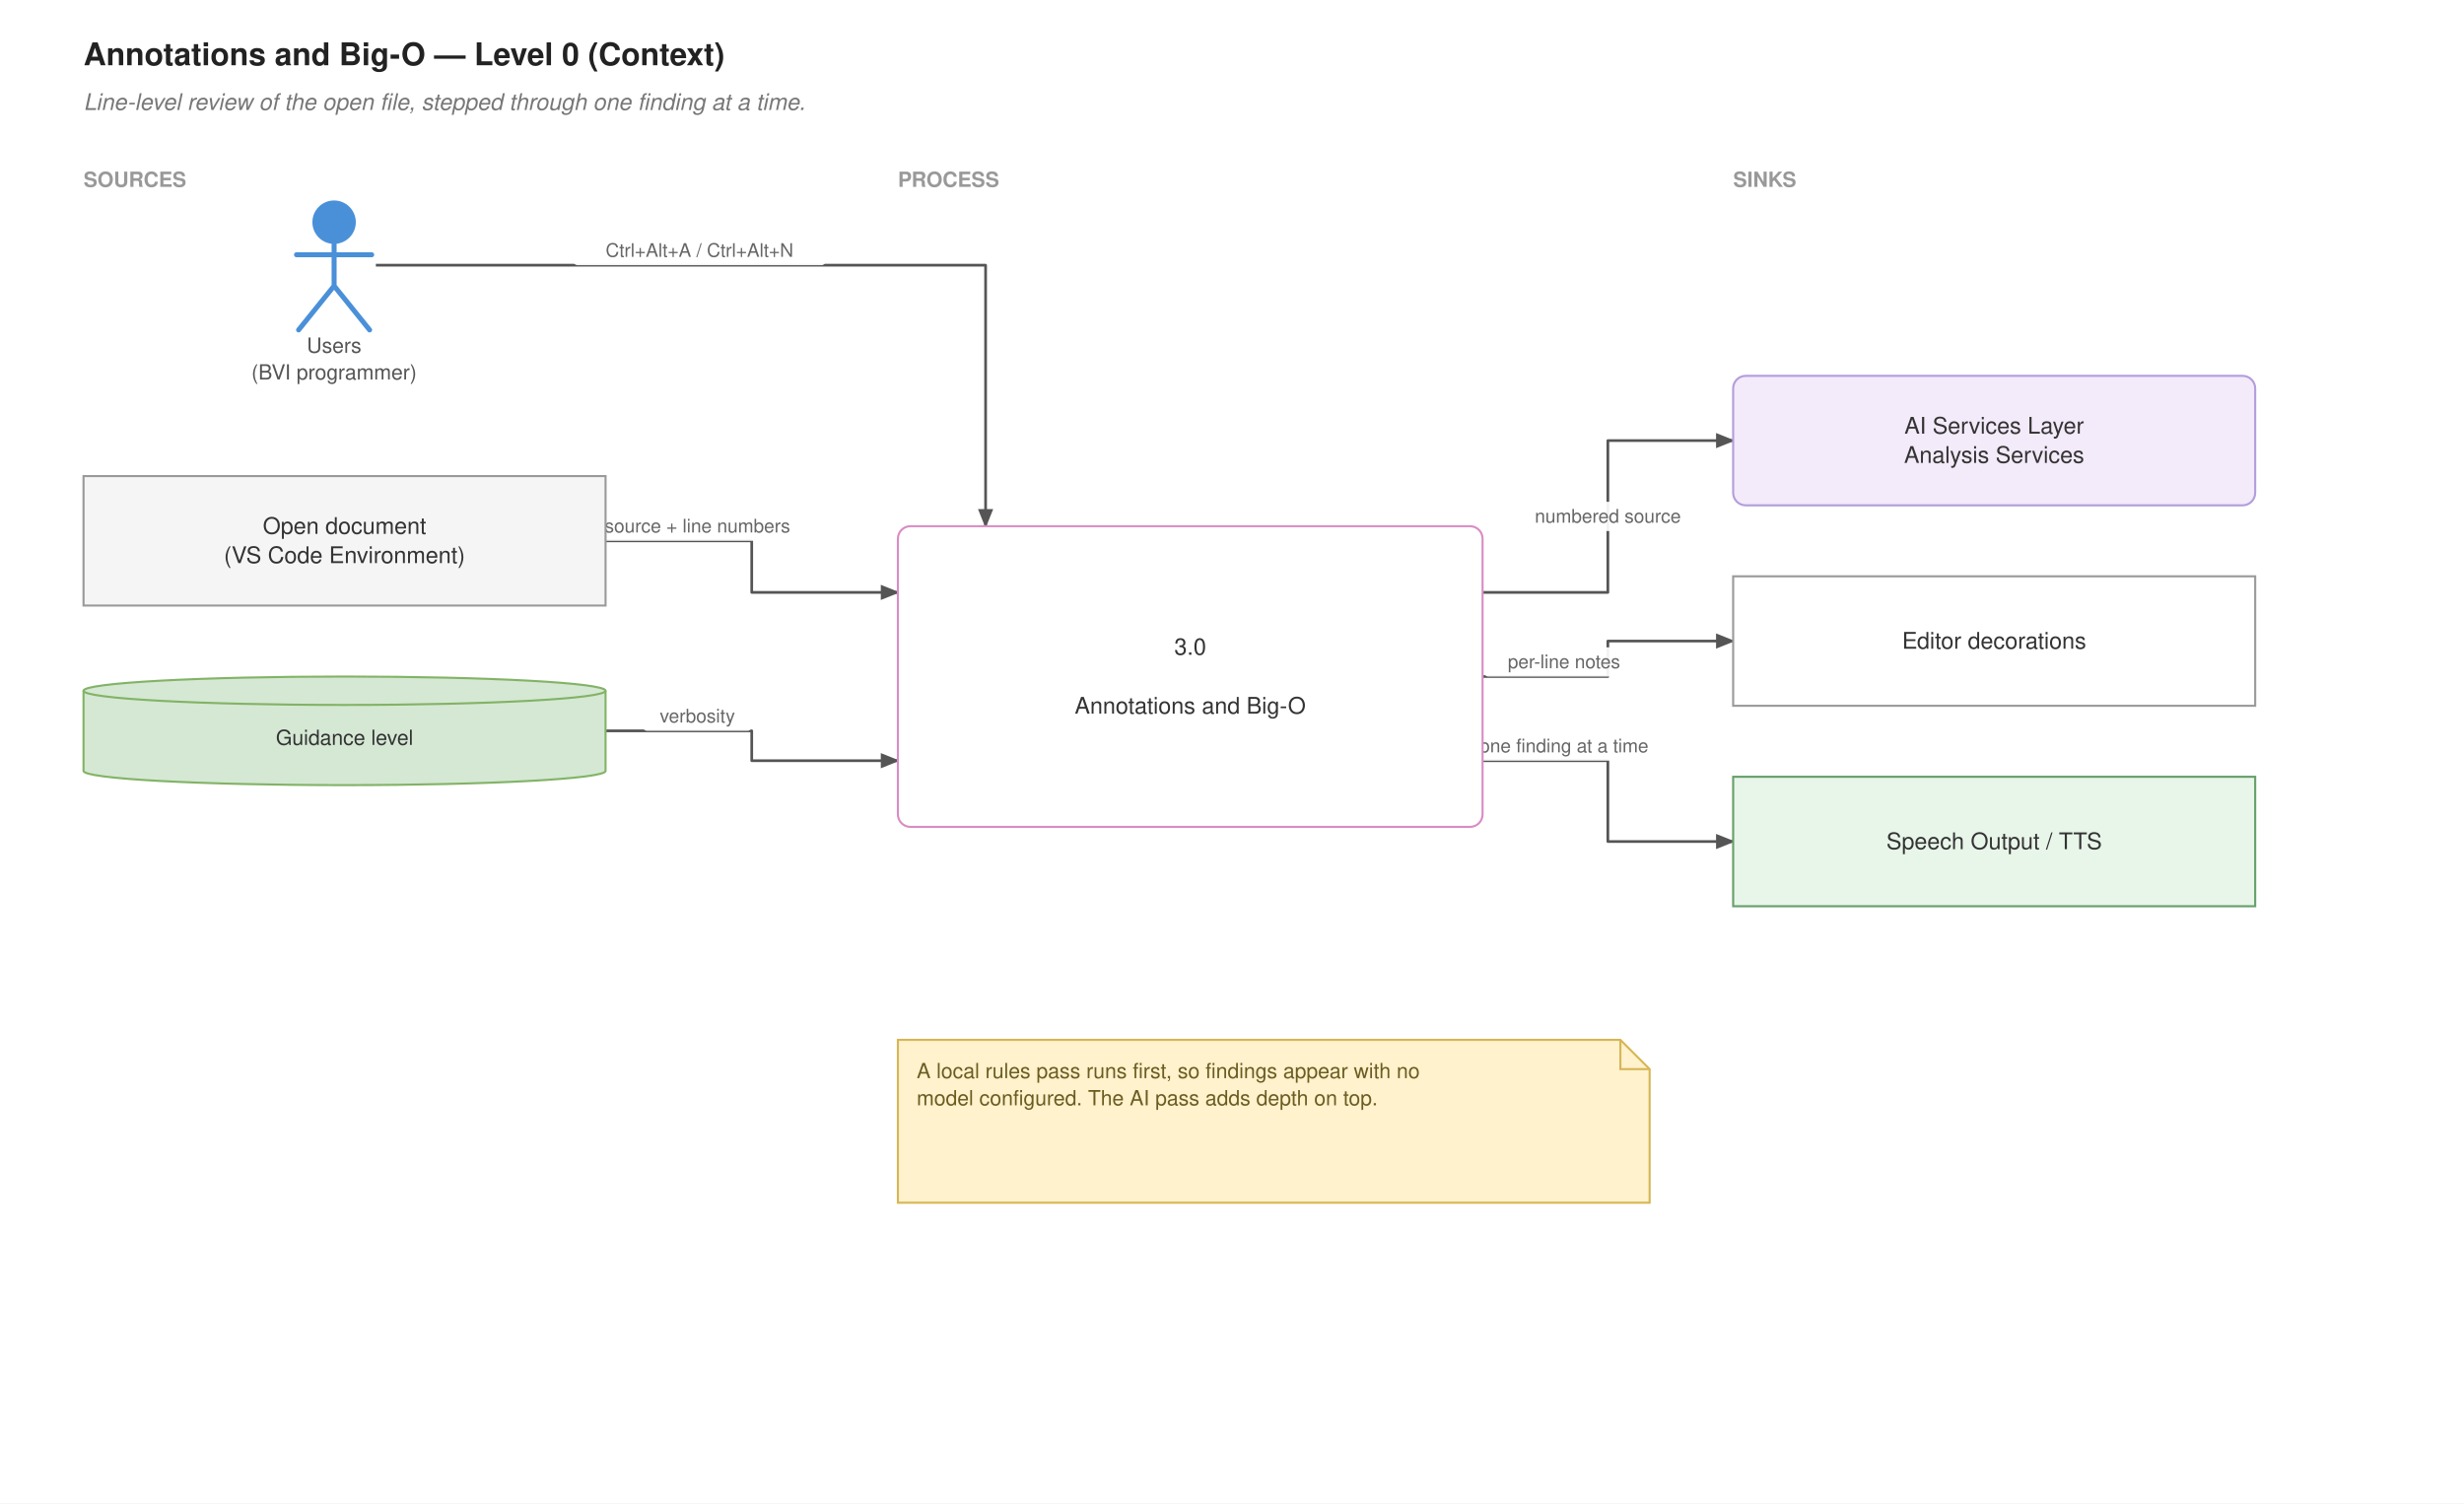
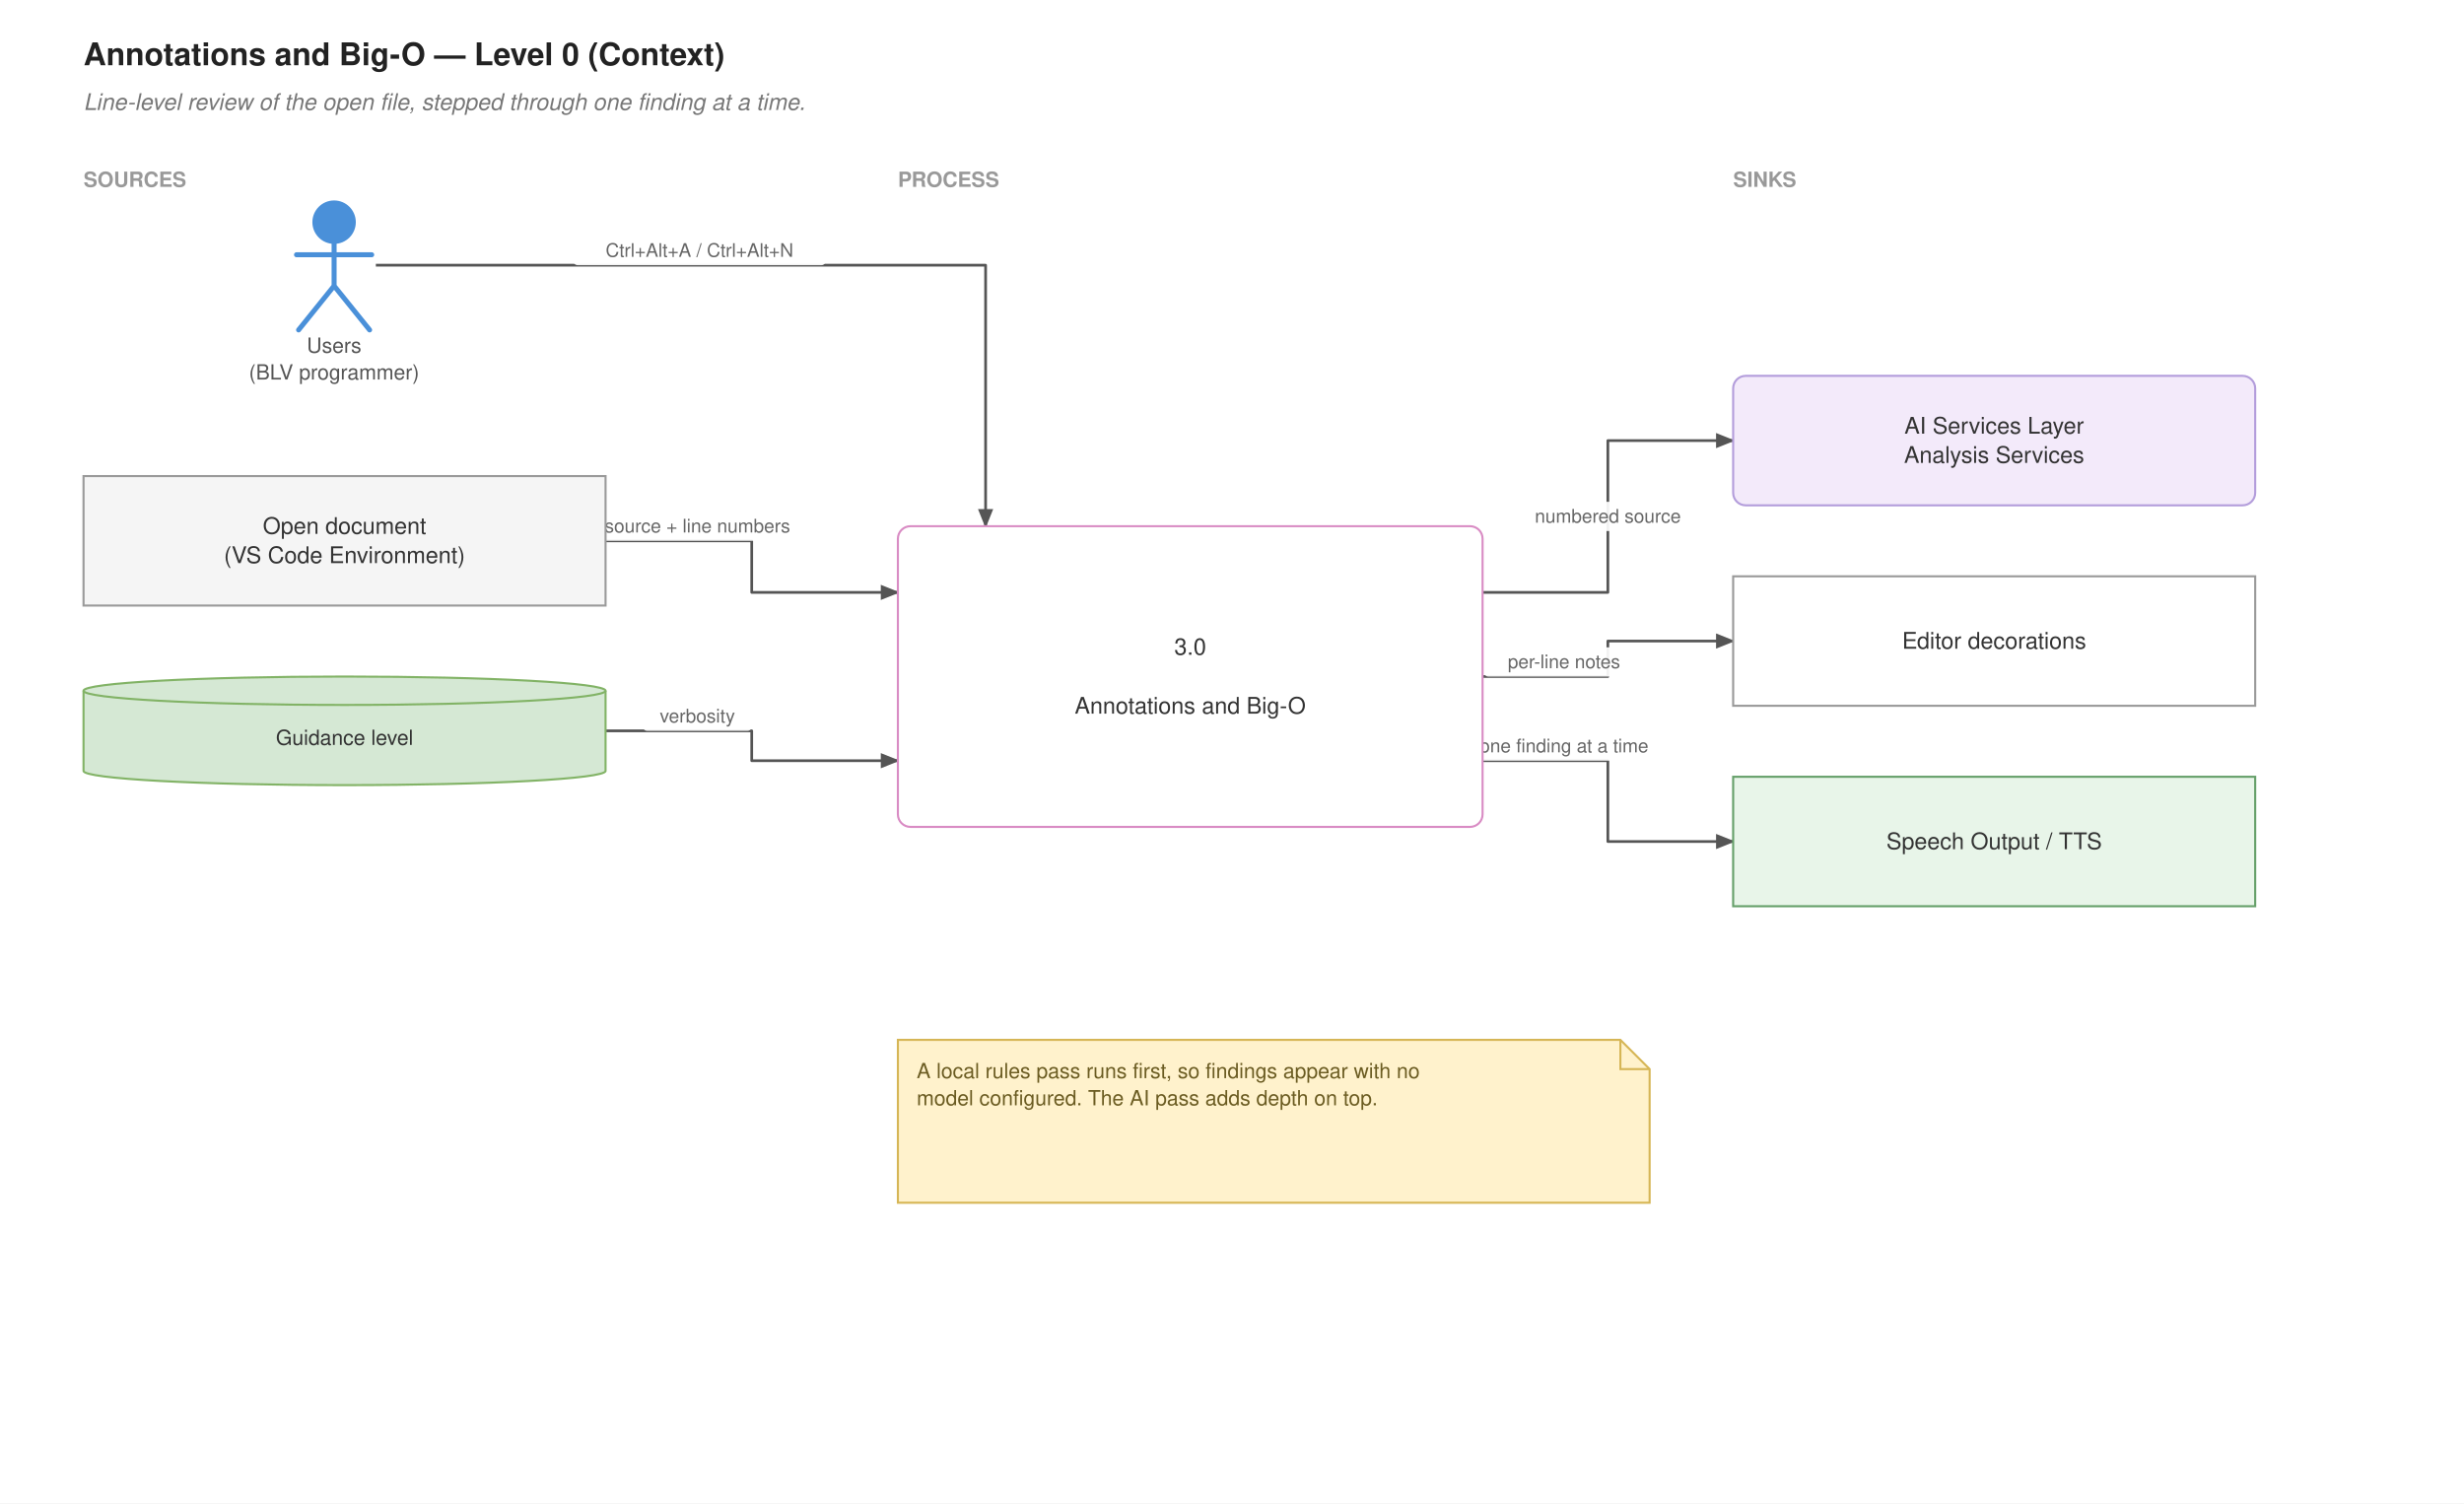
<svg xmlns="http://www.w3.org/2000/svg" width="1180" height="720" viewBox="0 0 1180 720" role="img">
  <defs>
    <marker id="arrow" viewBox="0 0 10 10" refX="9" refY="5" markerWidth="7" markerHeight="7" orient="auto-start-reverse">
      <path d="M 0 1 L 10 5 L 0 9 z" fill="#555555" />
    </marker>
  </defs>
  <rect width="100%" height="100%" fill="#ffffff" />
  <path d="M 180.0 127.0 L 198.0 127.0 L 472.0 127.0 L 472.0 234.0 L 472.0 252.0" fill="none" stroke="#555555" stroke-width="1.3" stroke-linejoin="round" marker-end="url(#arrow)" />
  <rect x="274.6" y="113.0" width="120.8" height="14.0" rx="2" fill="#ffffff" fill-opacity="0.92" stroke="none" />
  <text x="335.0" y="120.0" font-family="-apple-system,BlinkMacSystemFont,'Segoe UI',Helvetica,Arial,sans-serif" font-size="9" font-weight="normal" fill="#666666" text-anchor="middle" dominant-baseline="middle">Ctrl+Alt+A / Ctrl+Alt+N</text>
  <path d="M 290.0 259.0 L 308.0 259.0 L 360.0 259.0 L 360.0 283.7 L 412.0 283.7 L 430.0 283.7" fill="none" stroke="#555555" stroke-width="1.3" stroke-linejoin="round" marker-end="url(#arrow)" />
  <rect x="278.5" y="245.0" width="111.0" height="14.0" rx="2" fill="#ffffff" fill-opacity="0.92" stroke="none" />
  <text x="334.0" y="252.0" font-family="-apple-system,BlinkMacSystemFont,'Segoe UI',Helvetica,Arial,sans-serif" font-size="9" font-weight="normal" fill="#666666" text-anchor="middle" dominant-baseline="middle">source + line numbers</text>
  <path d="M 290.0 350.0 L 308.0 350.0 L 360.0 350.0 L 360.0 364.3 L 412.0 364.3 L 430.0 364.3" fill="none" stroke="#555555" stroke-width="1.3" stroke-linejoin="round" marker-end="url(#arrow)" />
  <rect x="307.9" y="336.0" width="52.1" height="14.0" rx="2" fill="#ffffff" fill-opacity="0.92" stroke="none" />
  <text x="334.0" y="343.0" font-family="-apple-system,BlinkMacSystemFont,'Segoe UI',Helvetica,Arial,sans-serif" font-size="9" font-weight="normal" fill="#666666" text-anchor="middle" dominant-baseline="middle">verbosity</text>
  <path d="M 710.0 283.7 L 728.0 283.7 L 770.0 283.7 L 770.0 211.0 L 812.0 211.0 L 830.0 211.0" fill="none" stroke="#555555" stroke-width="1.3" stroke-linejoin="round" marker-end="url(#arrow)" />
  <rect x="729.2" y="240.3" width="81.6" height="14.0" rx="2" fill="#ffffff" fill-opacity="0.92" stroke="none" />
  <text x="770.0" y="247.3" font-family="-apple-system,BlinkMacSystemFont,'Segoe UI',Helvetica,Arial,sans-serif" font-size="9" font-weight="normal" fill="#666666" text-anchor="middle" dominant-baseline="middle">numbered source</text>
  <path d="M 710.0 324.0 L 728.0 324.0 L 770.0 324.0 L 770.0 307.0 L 812.0 307.0 L 830.0 307.0" fill="none" stroke="#555555" stroke-width="1.3" stroke-linejoin="round" marker-end="url(#arrow)" />
  <rect x="710.7" y="310.0" width="76.7" height="14.0" rx="2" fill="#ffffff" fill-opacity="0.92" stroke="none" />
  <text x="749.0" y="317.0" font-family="-apple-system,BlinkMacSystemFont,'Segoe UI',Helvetica,Arial,sans-serif" font-size="9" font-weight="normal" fill="#666666" text-anchor="middle" dominant-baseline="middle">per-line notes</text>
  <path d="M 710.0 364.3 L 728.0 364.3 L 770.0 364.3 L 770.0 403.0 L 812.0 403.0 L 830.0 403.0" fill="none" stroke="#555555" stroke-width="1.3" stroke-linejoin="round" marker-end="url(#arrow)" />
  <rect x="693.5" y="350.3" width="111.0" height="14.0" rx="2" fill="#ffffff" fill-opacity="0.92" stroke="none" />
  <text x="749.0" y="357.3" font-family="-apple-system,BlinkMacSystemFont,'Segoe UI',Helvetica,Arial,sans-serif" font-size="9" font-weight="normal" fill="#666666" text-anchor="middle" dominant-baseline="middle">one finding at a time</text>
  <text x="40.0" y="26.0" font-family="-apple-system,BlinkMacSystemFont,'Segoe UI',Helvetica,Arial,sans-serif" font-size="15.0" font-weight="bold" font-style="normal" fill="#222222" dominant-baseline="middle">Annotations and Big-O — Level 0 (Context)</text>
  <text x="40.0" y="49.0" font-family="-apple-system,BlinkMacSystemFont,'Segoe UI',Helvetica,Arial,sans-serif" font-size="11.0" font-weight="normal" font-style="italic" fill="#777777" dominant-baseline="middle">Line-level review of the open file, stepped through one finding at a time.</text>
  <text x="40.0" y="86.0" font-family="-apple-system,BlinkMacSystemFont,'Segoe UI',Helvetica,Arial,sans-serif" font-size="10.0" font-weight="bold" font-style="normal" fill="#999999" dominant-baseline="middle">SOURCES</text>
  <text x="430.0" y="86.0" font-family="-apple-system,BlinkMacSystemFont,'Segoe UI',Helvetica,Arial,sans-serif" font-size="10.0" font-weight="bold" font-style="normal" fill="#999999" dominant-baseline="middle">PROCESS</text>
  <text x="830.0" y="86.0" font-family="-apple-system,BlinkMacSystemFont,'Segoe UI',Helvetica,Arial,sans-serif" font-size="10.0" font-weight="bold" font-style="normal" fill="#999999" dominant-baseline="middle">SINKS</text>
  <circle cx="160.0" cy="106.4" r="10.4" fill="#4a90d9" />
  <path d="M 160.0 116.8 V 136.9 M 142.0 122.0 H 178.0 M 160.0 136.9 L 143.0 158.0 M 160.0 136.9 L 177.0 158.0" stroke="#4a90d9" stroke-width="2.4" fill="none" stroke-linecap="round" />
  <text x="160.0" y="165.6" font-family="-apple-system,BlinkMacSystemFont,'Segoe UI',Helvetica,Arial,sans-serif" font-size="10" font-weight="normal" fill="#555555" text-anchor="middle" dominant-baseline="middle">Users</text>
-   <text x="160.0" y="178.4" font-family="-apple-system,BlinkMacSystemFont,'Segoe UI',Helvetica,Arial,sans-serif" font-size="10" font-weight="normal" fill="#555555" text-anchor="middle" dominant-baseline="middle">(BVI programmer)</text>
+   <text x="160.0" y="178.4" font-family="-apple-system,BlinkMacSystemFont,'Segoe UI',Helvetica,Arial,sans-serif" font-size="10" font-weight="normal" fill="#555555" text-anchor="middle" dominant-baseline="middle">(BLV programmer)</text>
  <rect x="40.0" y="228.0" width="250.0" height="62.0" rx="0" fill="#f5f5f5" stroke="#9a9a9a" />
  <text x="165.0" y="252.0" font-family="-apple-system,BlinkMacSystemFont,'Segoe UI',Helvetica,Arial,sans-serif" font-size="11.0" font-weight="normal" fill="#333333" text-anchor="middle" dominant-baseline="middle">Open document</text>
  <text x="165.0" y="266.0" font-family="-apple-system,BlinkMacSystemFont,'Segoe UI',Helvetica,Arial,sans-serif" font-size="11.0" font-weight="normal" fill="#333333" text-anchor="middle" dominant-baseline="middle">(VS Code Environment)</text>
  <path d="M 40.0 330.8 A 125.0 6.8 0 0 1 290.0 330.8 V 369.2 A 125.0 6.8 0 0 1 40.0 369.2 Z" fill="#d5e8d4" stroke="#82b366" />
  <path d="M 40.0 330.8 A 125.0 6.8 0 0 0 290.0 330.8" fill="none" stroke="#82b366" />
  <text x="165.0" y="353.4" font-family="-apple-system,BlinkMacSystemFont,'Segoe UI',Helvetica,Arial,sans-serif" font-size="10.0" font-weight="normal" fill="#333333" text-anchor="middle" dominant-baseline="middle">Guidance level</text>
  <rect x="430.0" y="252.0" width="280.0" height="144.0" rx="6" fill="#ffffff" stroke="#d98cc4" />
  <text x="570.0" y="309.9" font-family="-apple-system,BlinkMacSystemFont,'Segoe UI',Helvetica,Arial,sans-serif" font-size="11.0" font-weight="normal" fill="#333333" text-anchor="middle" dominant-baseline="middle">3.0</text>
  <text x="570.0" y="338.1" font-family="-apple-system,BlinkMacSystemFont,'Segoe UI',Helvetica,Arial,sans-serif" font-size="11.0" font-weight="normal" fill="#333333" text-anchor="middle" dominant-baseline="middle">Annotations and Big-O</text>
  <rect x="830.0" y="180.0" width="250.0" height="62.0" rx="6" fill="#f3eafa" stroke="#b39ddb" />
  <text x="955.0" y="204.0" font-family="-apple-system,BlinkMacSystemFont,'Segoe UI',Helvetica,Arial,sans-serif" font-size="11.0" font-weight="normal" fill="#333333" text-anchor="middle" dominant-baseline="middle">AI Services Layer</text>
  <text x="955.0" y="218.0" font-family="-apple-system,BlinkMacSystemFont,'Segoe UI',Helvetica,Arial,sans-serif" font-size="11.0" font-weight="normal" fill="#333333" text-anchor="middle" dominant-baseline="middle">Analysis Services</text>
  <rect x="830.0" y="276.0" width="250.0" height="62.0" rx="0" fill="#ffffff" stroke="#9a9a9a" />
  <text x="955.0" y="307.0" font-family="-apple-system,BlinkMacSystemFont,'Segoe UI',Helvetica,Arial,sans-serif" font-size="11.0" font-weight="normal" fill="#333333" text-anchor="middle" dominant-baseline="middle">Editor decorations</text>
  <rect x="830.0" y="372.0" width="250.0" height="62.0" rx="0" fill="#e8f5e9" stroke="#66a06a" />
  <text x="955.0" y="403.0" font-family="-apple-system,BlinkMacSystemFont,'Segoe UI',Helvetica,Arial,sans-serif" font-size="11.0" font-weight="normal" fill="#333333" text-anchor="middle" dominant-baseline="middle">Speech Output / TTS</text>
  <path d="M 430.0 498.0 H 776.0 L 790.0 512.0 V 576.0 H 430.0 Z" fill="#fff2cc" stroke="#d6b656" />
  <path d="M 776.0 498.0 V 512.0 H 790.0" fill="none" stroke="#d6b656" />
  <text x="439.0" y="513.0" font-family="-apple-system,BlinkMacSystemFont,'Segoe UI',Helvetica,Arial,sans-serif" font-size="10.0" fill="#6b5c22" dominant-baseline="middle">A local rules pass runs first, so findings appear with no</text>
  <text x="439.0" y="526.0" font-family="-apple-system,BlinkMacSystemFont,'Segoe UI',Helvetica,Arial,sans-serif" font-size="10.0" fill="#6b5c22" dominant-baseline="middle">model configured. The AI pass adds depth on top.</text>
</svg>
